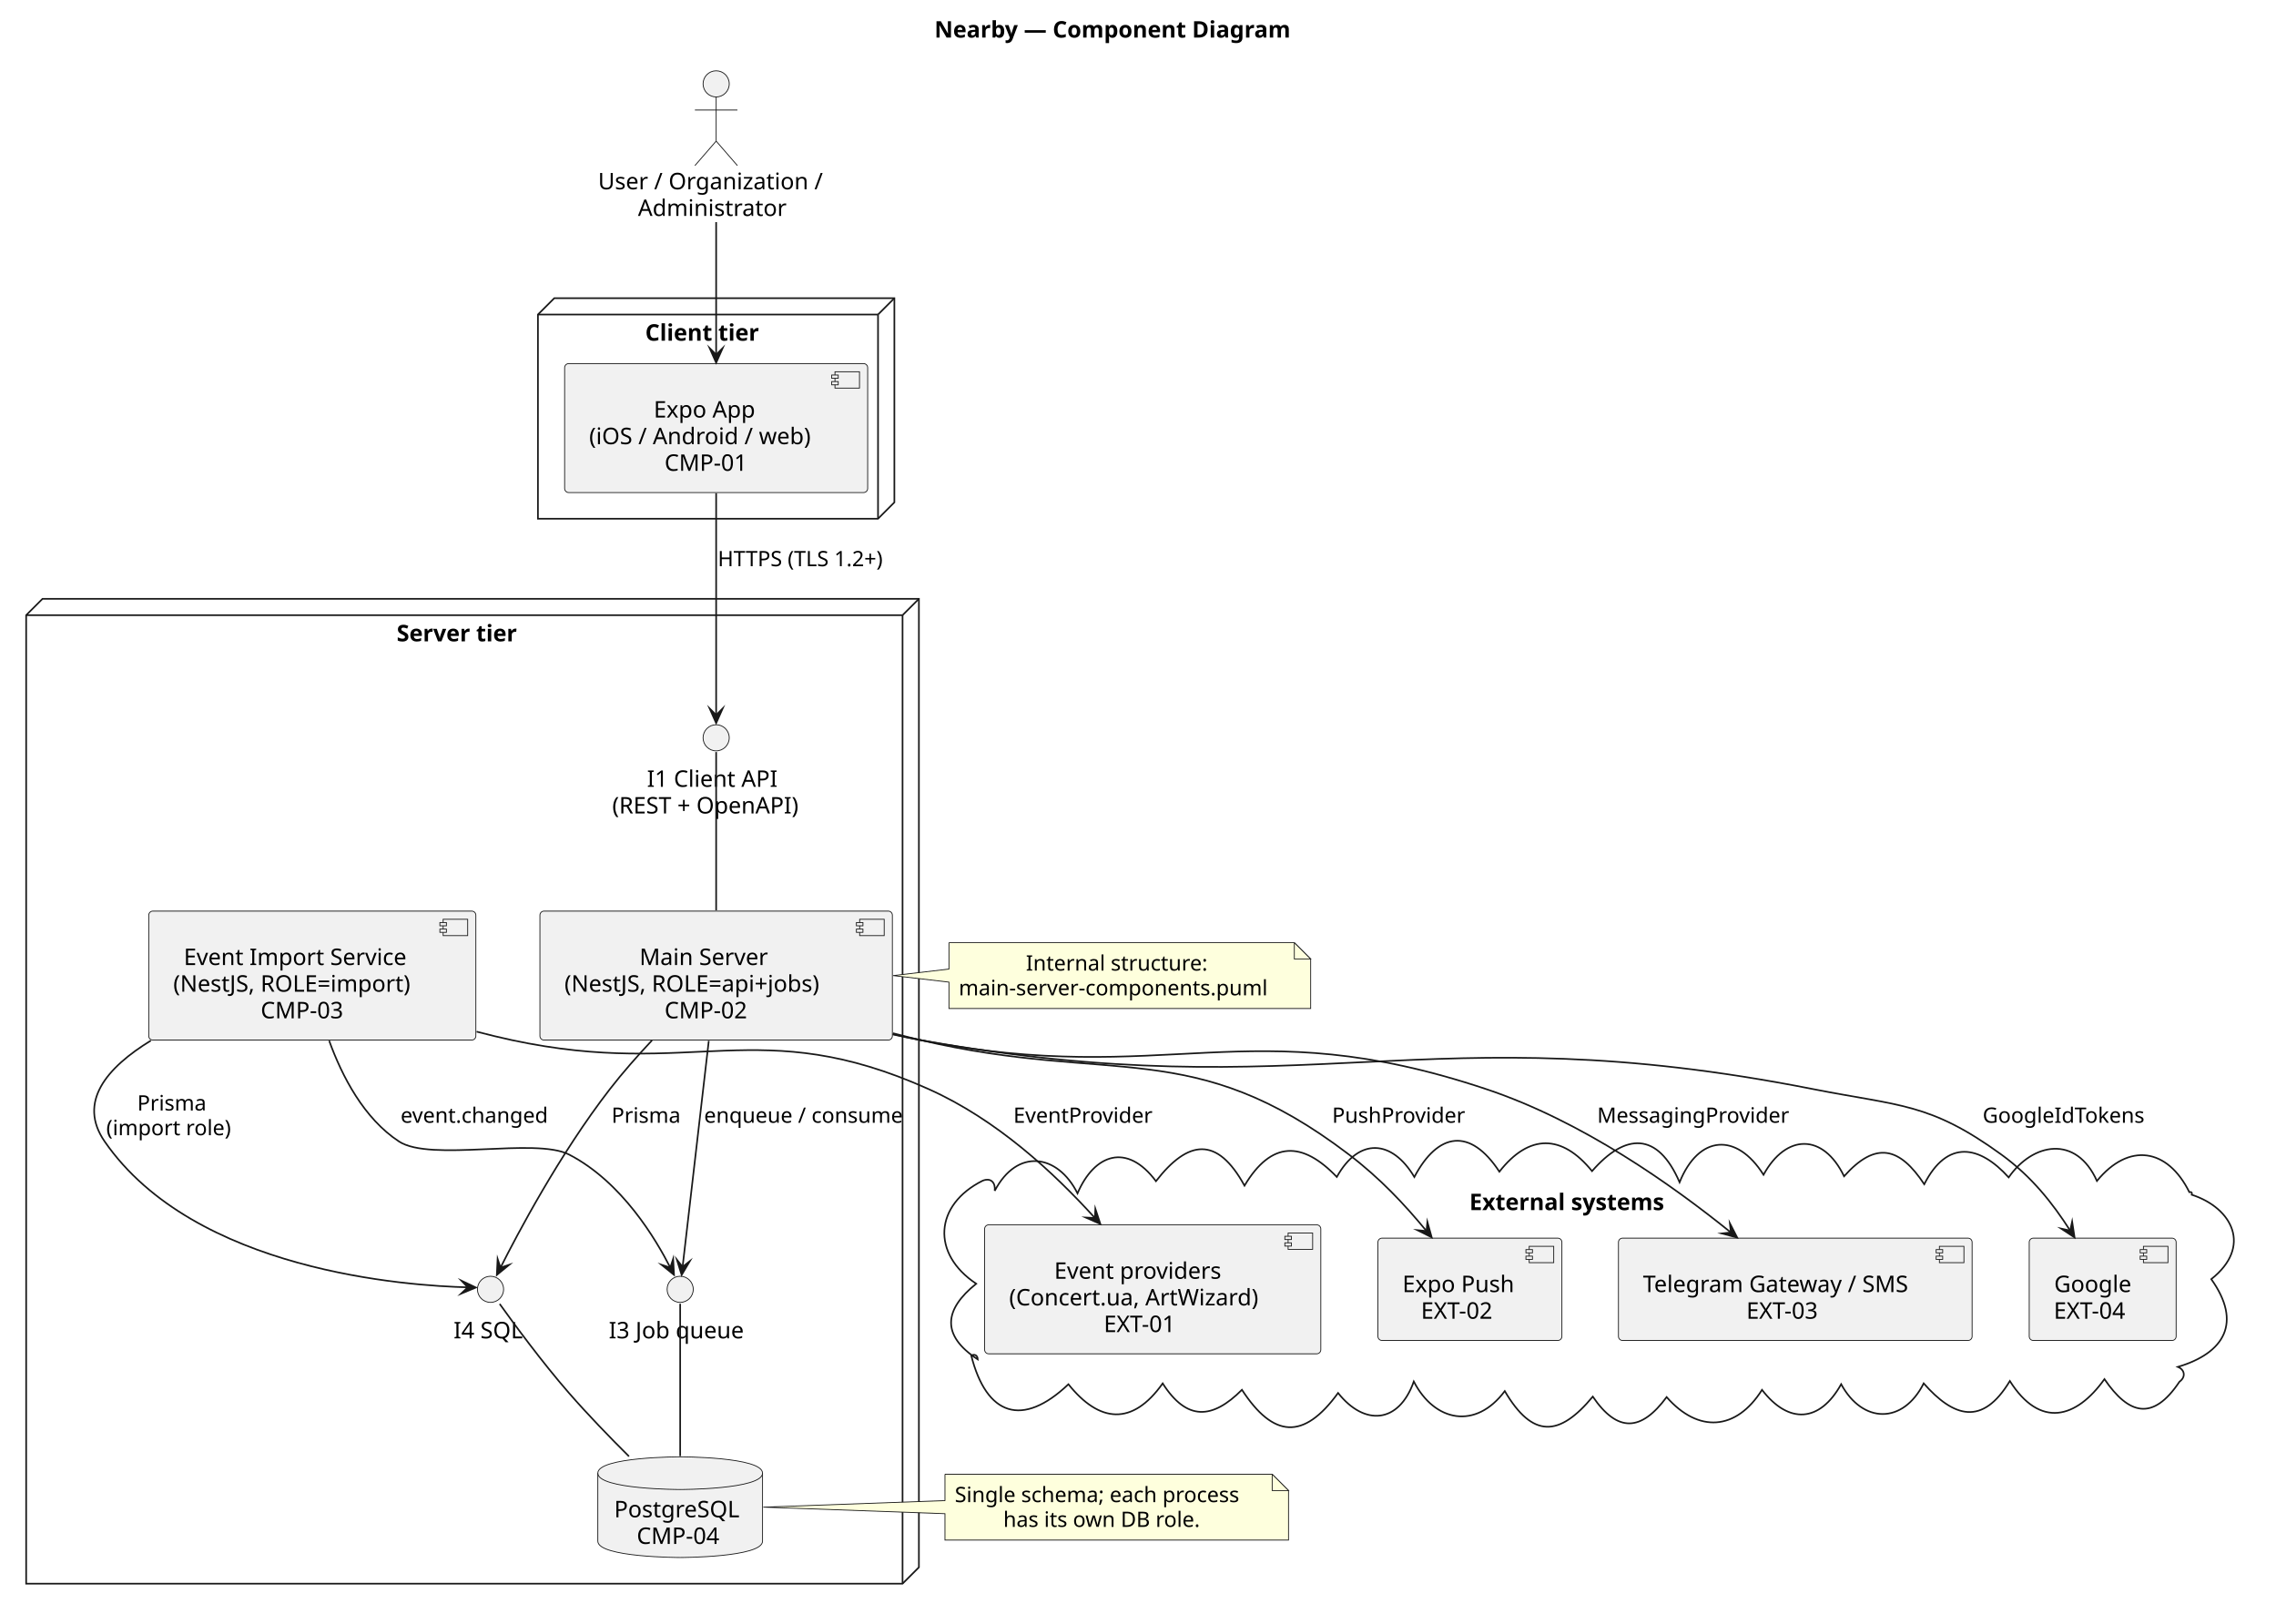
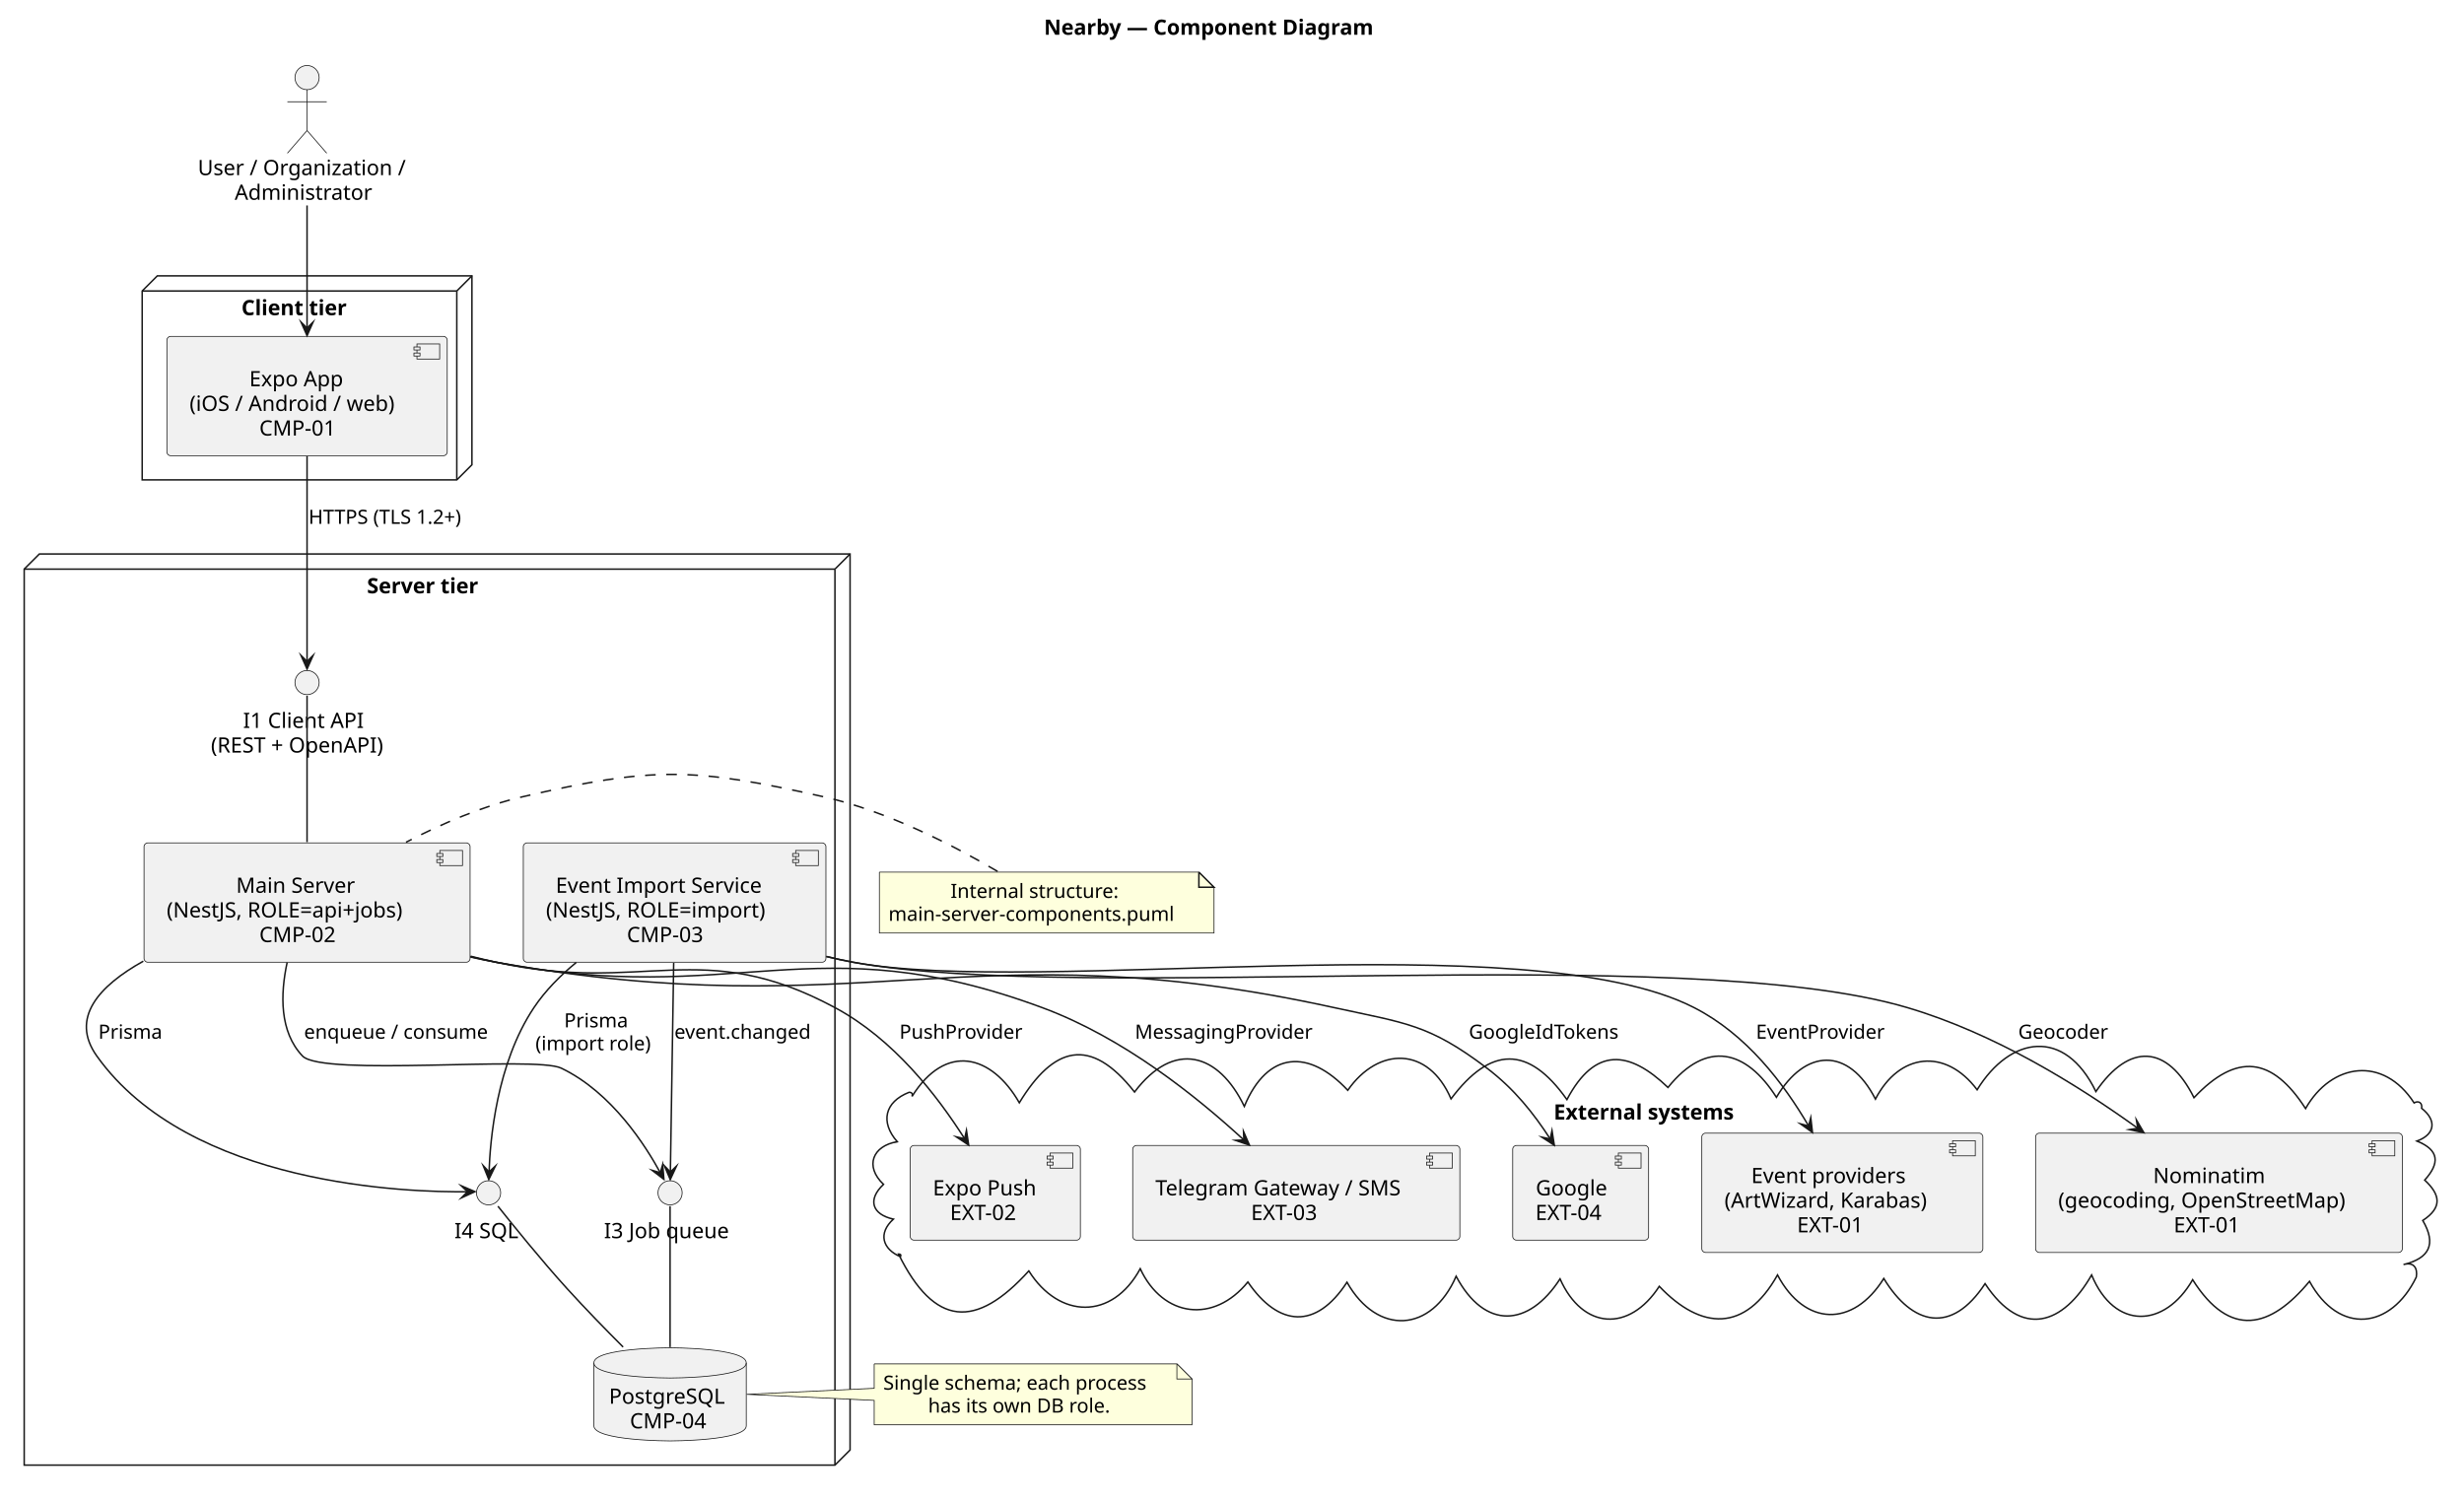
- <svg xmlns="http://www.w3.org/2000/svg" version="1.1" data-diagram-type="DESCRIPTION" style="width:1392px;height:993px;background:#FFFFFF;" width="1392px" height="993px" viewBox="0 0 1392 993" zoomAndPan="magnify" preserveAspectRatio="none" contentStyleType="text/css">
+ <svg xmlns="http://www.w3.org/2000/svg" version="1.1" data-diagram-type="DESCRIPTION" style="width:1629px;height:993px;background:#FFFFFF;" width="1629px" height="993px" viewBox="0 0 1629 993" zoomAndPan="magnify" preserveAspectRatio="none" contentStyleType="text/css">
  <defs />
  <g font-family="sans-serif" lengthAdjust="spacing">
    <g class="title" data-source-line="5">
-       <text x="571.498" y="22.995" fill="#000" font-size="14" textLength="242.402" font-weight="700">Nearby — Component Diagram</text>
+       <text x="690.213" y="22.995" fill="#000" font-size="14" textLength="242.402" font-weight="700">Nearby — Component Diagram</text>
    </g>
    <g class="cluster" data-qualified-name="Client tier" id="ent0002" data-source-line="13">
-       <polygon points="329,192.387,339,182.387,547,182.387,547,307.277,537,317.277,329,317.277,329,192.387" fill="none" style="stroke:#181818;stroke-width:1;stroke-linejoin:miter;stroke-miterlimit:10;" />
-       <line x1="537" y1="192.387" x2="547" y2="182.387" style="stroke:#181818;stroke-width:1;" />
-       <line x1="329" y1="192.387" x2="537" y2="192.387" style="stroke:#181818;stroke-width:1;" />
-       <line x1="537" y1="192.387" x2="537" y2="317.277" style="stroke:#181818;stroke-width:1;" />
-       <text x="394.604" y="208.382" fill="#000" font-size="14" textLength="78.791" font-weight="700">Client tier</text>
+       <polygon points="94,192.387,104,182.387,312,182.387,312,307.277,302,317.277,94,317.277,94,192.387" fill="none" style="stroke:#181818;stroke-width:1;stroke-linejoin:miter;stroke-miterlimit:10;" />
+       <line x1="302" y1="192.387" x2="312" y2="182.387" style="stroke:#181818;stroke-width:1;" />
+       <line x1="94" y1="192.387" x2="302" y2="192.387" style="stroke:#181818;stroke-width:1;" />
+       <line x1="302" y1="192.387" x2="302" y2="317.277" style="stroke:#181818;stroke-width:1;" />
+       <text x="159.604" y="208.382" fill="#000" font-size="14" textLength="78.791" font-weight="700">Client tier</text>
    </g>
    <g class="cluster" data-qualified-name="Server tier" id="ent0004" data-source-line="17">
      <polygon points="16,376.277,26,366.277,562,366.277,562,958.657,552,968.657,16,968.657,16,376.277" fill="none" style="stroke:#181818;stroke-width:1;stroke-linejoin:miter;stroke-miterlimit:10;" />
      <line x1="552" y1="376.277" x2="562" y2="366.277" style="stroke:#181818;stroke-width:1;" />
      <line x1="16" y1="376.277" x2="552" y2="376.277" style="stroke:#181818;stroke-width:1;" />
      <line x1="552" y1="376.277" x2="552" y2="968.657" style="stroke:#181818;stroke-width:1;" />
      <text x="242.614" y="392.272" fill="#000" font-size="14" textLength="84.772" font-weight="700">Server tier</text>
    </g>
    <g class="cluster" data-qualified-name="External systems" id="ent0011" data-source-line="27">
-       <path d="M608.361,728.427 C622.022,702.181 646.842,705.661 659.008,729.926 C669.317,705.839 689.252,698.737 706.983,722.483 C726.567,697.223 744.367,694.684 761.137,725.215 C777.547,697.727 796.511,697.891 817.589,719.891 C831.181,695.461 851.449,697.085 865.01,719.922 C879.451,692.554 899.17,689.445 917.022,716.672 C935.135,693.491 955.308,693.612 973.694,716.334 C994.005,692.967 1013.853,692.063 1027.23,723.152 C1038.844,694.34 1062.025,692.397 1078.562,718.555 C1092.31,693.455 1115.05,693.008 1127.837,719.473 C1147.259,697.718 1161.853,701.686 1176.87,724.337 C1190.907,696.786 1210.643,700.421 1228.505,720.162 C1243.184,698.964 1269.803,693.972 1282.482,722.341 C1301.925,698.565 1325.685,702.291 1339,729.177 C1340.333,728.892 1340.803,729.524 1340.473,730.773 C1365.52,738.93 1377.398,762.685 1352.406,782.407 C1371.366,808.967 1360.551,827.574 1332,836.067 C1336.419,837.915 1336.814,842.415 1332.957,845.137 C1316.615,869.629 1301.827,865.149 1287.08,843.549 C1269.794,867.821 1247.583,873.776 1229.23,844.706 C1212.362,872.657 1194.724,866.79 1176.53,846.143 C1163.902,871.281 1139.182,870.846 1126.058,846.651 C1112.989,870.153 1093.908,871.27 1077.647,850.112 C1061.88,875.126 1038.645,876.592 1019.313,854.528 C1003.804,875.5 989.382,876.556 974.146,854.244 C953.733,878.851 937.369,879.939 920.321,850.869 C902.515,874.689 877.38,869.665 864.676,845.013 C855.546,870.845 834.486,872.379 818.368,852.018 C797.271,881.043 778.744,879.513 759.574,850.08 C741.496,868.187 725.851,869.268 711.1,846.166 C692.617,872.248 672.383,870.369 653.446,846.692 C625.269,873.42 603.318,865.946 594,829.067 C596.191,828.021 597.909,829.073 598,831.492 C575.323,816.678 577.497,800.881 597.049,785.2 C569.468,766.85 571.455,736.946 601,722.177 C606.254,720.109 608.954,723.609 608.361,728.427" style="stroke:#181818;stroke-width:1;" fill="none" />
-       <text x="898.664" y="740.172" fill="#000" font-size="14" textLength="135.673" font-weight="700">External systems</text>
+       <path d="M602.952,724.923 C625.196,689.217 655.623,697.176 673.893,729.093 C696.395,692.141 720.608,684.47 750.065,721.978 C776.184,687.418 805.674,696.225 822.648,731.484 C838.055,694.442 865.612,693.61 891.027,720.835 C911.284,691.804 944.354,691.711 959.309,726.508 C985.294,691.758 1010.385,690.84 1035.925,726.989 C1054.476,691.897 1077.019,694.369 1102.736,718.968 C1128.433,687.073 1154.462,694.15 1174.428,725.468 C1193.497,693.249 1222.061,691.957 1239.907,726.664 C1255.524,696.246 1286.144,692.569 1307.116,720.495 C1328.943,685.063 1364.974,679.098 1385.634,721.671 C1407.596,689.446 1432.753,690.409 1450.49,725.728 C1478.758,695.734 1502.244,698.719 1524.25,732.922 C1541.357,702.746 1575.679,697.79 1596,729.177 C1599.165,727.397 1601.563,729.32 1600.993,732.754 C1610.9,740.444 1610.233,749.907 1597.887,754.405 C1612.892,760.466 1612.969,769.185 1603.014,780.205 C1613.436,789.943 1614.829,798.299 1601.743,806.92 C1610.871,822.572 1606.162,831.909 1589,836.067 C1595.771,834.114 1598.446,838.332 1597.465,844.325 C1580.727,878.922 1546.401,882.89 1526.846,847.153 C1501.213,878.225 1474.279,885.211 1449.614,846.089 C1431.172,878.063 1398.019,879.667 1382.81,842.945 C1364.146,875.61 1336.696,885.498 1312.367,848.69 C1290.182,882.602 1264.276,876.236 1245.41,845.265 C1225.152,877.77 1193.203,876.999 1175.145,842.942 C1153.829,880.931 1124.758,879.656 1096.99,850.447 C1077.225,880.932 1046.328,879.241 1031.375,845.529 C1010.681,877.569 981.677,879.486 962.678,843.81 C946.477,881.131 910.691,883.306 890.513,847.748 C870.08,879.188 845.272,877.3 824.993,847.583 C802.563,875.169 768.884,871.143 753.837,838.813 C735.238,873.078 700.072,871.924 680.176,840.261 C645.108,878.976 617.787,877.199 594,829.067 C595.28,829.04 595.882,829.585 595.374,830.899 C583.337,825.798 580.355,815.376 590.635,806.024 C576.545,802.943 573.326,793.18 584.103,783.033 C571.414,771.022 576.963,757.53 593.187,754.832 C581.84,741.861 584.81,728.559 601,722.177 C602.967,722.211 603.513,723.092 602.952,724.923" style="stroke:#181818;stroke-width:1;" fill="none" />
+       <text x="1027.164" y="740.172" fill="#000" font-size="14" textLength="135.673" font-weight="700">External systems</text>
    </g>
    <g class="entity" data-qualified-name="Client tier.CMP01" id="ent0003" data-source-line="14">
-       <rect x="345.33" y="222.387" width="185.339" height="78.891" fill="#F1F1F1" style="stroke:#181818;stroke-width:0.5;" rx="2.5" ry="2.5" />
-       <rect x="510.669" y="227.387" width="15" height="10" fill="#F1F1F1" style="stroke:#181818;stroke-width:0.5;" />
-       <rect x="508.669" y="229.387" width="4" height="2" fill="#F1F1F1" style="stroke:#181818;stroke-width:0.5;" />
-       <rect x="508.669" y="233.387" width="4" height="2" fill="#F1F1F1" style="stroke:#181818;stroke-width:0.5;" />
-       <text x="399.808" y="255.382" fill="#000" font-size="14" textLength="66.384">Expo App</text>
-       <text x="360.33" y="271.679" fill="#000" font-size="14" textLength="145.339">(iOS / Android / web)</text>
-       <text x="406.418" y="287.976" fill="#000" font-size="14" textLength="53.163">CMP-01</text>
+       <rect x="110.33" y="222.387" width="185.339" height="78.891" fill="#F1F1F1" style="stroke:#181818;stroke-width:0.5;" rx="2.5" ry="2.5" />
+       <rect x="275.669" y="227.387" width="15" height="10" fill="#F1F1F1" style="stroke:#181818;stroke-width:0.5;" />
+       <rect x="273.669" y="229.387" width="4" height="2" fill="#F1F1F1" style="stroke:#181818;stroke-width:0.5;" />
+       <rect x="273.669" y="233.387" width="4" height="2" fill="#F1F1F1" style="stroke:#181818;stroke-width:0.5;" />
+       <text x="164.808" y="255.382" fill="#000" font-size="14" textLength="66.384">Expo App</text>
+       <text x="125.33" y="271.679" fill="#000" font-size="14" textLength="145.339">(iOS / Android / web)</text>
+       <text x="171.418" y="287.976" fill="#000" font-size="14" textLength="53.163">CMP-01</text>
    </g>
    <g class="entity" data-qualified-name="Server tier.I1" id="ent0005" data-source-line="18">
-       <ellipse cx="438" cy="451.277" rx="8" ry="8" fill="#F1F1F1" style="stroke:#181818;stroke-width:0.5;" />
-       <text x="395.692" y="481.272" fill="#000" font-size="14" textLength="84.615">I1 Client API</text>
-       <text x="374.446" y="497.569" fill="#000" font-size="14" textLength="127.107">(REST + OpenAPI)</text>
+       <ellipse cx="203" cy="451.277" rx="8" ry="8" fill="#F1F1F1" style="stroke:#181818;stroke-width:0.5;" />
+       <text x="160.692" y="481.272" fill="#000" font-size="14" textLength="84.615">I1 Client API</text>
+       <text x="139.446" y="497.569" fill="#000" font-size="14" textLength="127.107">(REST + OpenAPI)</text>
    </g>
    <g class="entity" data-qualified-name="Server tier.CMP02" id="ent0006" data-source-line="19">
-       <rect x="330.22" y="557.277" width="215.554" height="78.891" fill="#F1F1F1" style="stroke:#181818;stroke-width:0.5;" rx="2.5" ry="2.5" />
-       <rect x="525.774" y="562.277" width="15" height="10" fill="#F1F1F1" style="stroke:#181818;stroke-width:0.5;" />
-       <rect x="523.774" y="564.277" width="4" height="2" fill="#F1F1F1" style="stroke:#181818;stroke-width:0.5;" />
-       <rect x="523.774" y="568.277" width="4" height="2" fill="#F1F1F1" style="stroke:#181818;stroke-width:0.5;" />
-       <text x="391.106" y="590.272" fill="#000" font-size="14" textLength="83.781">Main Server</text>
-       <text x="345.22" y="606.569" fill="#000" font-size="14" textLength="175.554">(NestJS, ROLE=api+jobs)</text>
-       <text x="406.415" y="622.866" fill="#000" font-size="14" textLength="53.163">CMP-02</text>
+       <rect x="95.22" y="557.277" width="215.554" height="78.891" fill="#F1F1F1" style="stroke:#181818;stroke-width:0.5;" rx="2.5" ry="2.5" />
+       <rect x="290.774" y="562.277" width="15" height="10" fill="#F1F1F1" style="stroke:#181818;stroke-width:0.5;" />
+       <rect x="288.774" y="564.277" width="4" height="2" fill="#F1F1F1" style="stroke:#181818;stroke-width:0.5;" />
+       <rect x="288.774" y="568.277" width="4" height="2" fill="#F1F1F1" style="stroke:#181818;stroke-width:0.5;" />
+       <text x="156.106" y="590.272" fill="#000" font-size="14" textLength="83.781">Main Server</text>
+       <text x="110.22" y="606.569" fill="#000" font-size="14" textLength="175.554">(NestJS, ROLE=api+jobs)</text>
+       <text x="171.415" y="622.866" fill="#000" font-size="14" textLength="53.163">CMP-02</text>
    </g>
    <g class="entity" data-qualified-name="Server tier.CMP03" id="ent0007" data-source-line="20">
-       <rect x="90.97" y="557.277" width="200.057" height="78.891" fill="#F1F1F1" style="stroke:#181818;stroke-width:0.5;" rx="2.5" ry="2.5" />
-       <rect x="271.027" y="562.277" width="15" height="10" fill="#F1F1F1" style="stroke:#181818;stroke-width:0.5;" />
-       <rect x="269.027" y="564.277" width="4" height="2" fill="#F1F1F1" style="stroke:#181818;stroke-width:0.5;" />
-       <rect x="269.027" y="568.277" width="4" height="2" fill="#F1F1F1" style="stroke:#181818;stroke-width:0.5;" />
-       <text x="112.392" y="590.272" fill="#000" font-size="14" textLength="147.212">Event Import Service</text>
-       <text x="105.97" y="606.569" fill="#000" font-size="14" textLength="160.057">(NestJS, ROLE=import)</text>
-       <text x="159.417" y="622.866" fill="#000" font-size="14" textLength="53.163">CMP-03</text>
+       <rect x="345.97" y="557.277" width="200.057" height="78.891" fill="#F1F1F1" style="stroke:#181818;stroke-width:0.5;" rx="2.5" ry="2.5" />
+       <rect x="526.027" y="562.277" width="15" height="10" fill="#F1F1F1" style="stroke:#181818;stroke-width:0.5;" />
+       <rect x="524.027" y="564.277" width="4" height="2" fill="#F1F1F1" style="stroke:#181818;stroke-width:0.5;" />
+       <rect x="524.027" y="568.277" width="4" height="2" fill="#F1F1F1" style="stroke:#181818;stroke-width:0.5;" />
+       <text x="367.392" y="590.272" fill="#000" font-size="14" textLength="147.212">Event Import Service</text>
+       <text x="360.97" y="606.569" fill="#000" font-size="14" textLength="160.057">(NestJS, ROLE=import)</text>
+       <text x="414.417" y="622.866" fill="#000" font-size="14" textLength="53.163">CMP-03</text>
    </g>
    <g class="entity" data-qualified-name="Server tier.I4" id="ent0008" data-source-line="22">
-       <ellipse cx="300" cy="788.617" rx="8" ry="8" fill="#F1F1F1" style="stroke:#181818;stroke-width:0.5;" />
-       <text x="277.404" y="818.612" fill="#000" font-size="14" textLength="45.192">I4 SQL</text>
+       <ellipse cx="323" cy="788.617" rx="8" ry="8" fill="#F1F1F1" style="stroke:#181818;stroke-width:0.5;" />
+       <text x="300.404" y="818.612" fill="#000" font-size="14" textLength="45.192">I4 SQL</text>
    </g>
    <g class="entity" data-qualified-name="Server tier.I3" id="ent0009" data-source-line="23">
-       <ellipse cx="416" cy="788.617" rx="8" ry="8" fill="#F1F1F1" style="stroke:#181818;stroke-width:0.5;" />
-       <text x="372.312" y="818.612" fill="#000" font-size="14" textLength="87.377">I3 Job queue</text>
+       <ellipse cx="443" cy="788.617" rx="8" ry="8" fill="#F1F1F1" style="stroke:#181818;stroke-width:0.5;" />
+       <text x="399.312" y="818.612" fill="#000" font-size="14" textLength="87.377">I3 Job queue</text>
    </g>
    <g class="entity" data-qualified-name="Server tier.CMP04" id="ent0010" data-source-line="24">
-       <path d="M365.62,901.067 C365.62,891.067 415.996,891.067 415.996,891.067 C415.996,891.067 466.373,891.067 466.373,901.067 L466.373,942.661 C466.373,952.661 415.996,952.661 415.996,952.661 C415.996,952.661 365.62,952.661 365.62,942.661 L365.62,901.067" style="stroke:#181818;stroke-width:0.5;" fill="#F1F1F1" />
-       <path d="M365.62,901.067 C365.62,911.067 415.996,911.067 415.996,911.067 C415.996,911.067 466.373,911.067 466.373,901.067" style="stroke:#181818;stroke-width:0.5;" fill="none" />
-       <text x="375.62" y="928.062" fill="#000" font-size="14" textLength="80.753">PostgreSQL</text>
-       <text x="389.415" y="944.359" fill="#000" font-size="14" textLength="53.163">CMP-04</text>
+       <path d="M392.62,901.067 C392.62,891.067 442.996,891.067 442.996,891.067 C442.996,891.067 493.373,891.067 493.373,901.067 L493.373,942.661 C493.373,952.661 442.996,952.661 442.996,952.661 C442.996,952.661 392.62,952.661 392.62,942.661 L392.62,901.067" style="stroke:#181818;stroke-width:0.5;" fill="#F1F1F1" />
+       <path d="M392.62,901.067 C392.62,911.067 442.996,911.067 442.996,911.067 C442.996,911.067 493.373,911.067 493.373,901.067" style="stroke:#181818;stroke-width:0.5;" fill="none" />
+       <text x="402.62" y="928.062" fill="#000" font-size="14" textLength="80.753">PostgreSQL</text>
+       <text x="416.415" y="944.359" fill="#000" font-size="14" textLength="53.163">CMP-04</text>
    </g>
    <g class="entity" data-qualified-name="External systems.EXT02" id="ent0012" data-source-line="28">
-       <rect x="842.74" y="757.317" width="112.516" height="62.594" fill="#F1F1F1" style="stroke:#181818;stroke-width:0.5;" rx="2.5" ry="2.5" />
-       <rect x="935.256" y="762.317" width="15" height="10" fill="#F1F1F1" style="stroke:#181818;stroke-width:0.5;" />
-       <rect x="933.256" y="764.317" width="4" height="2" fill="#F1F1F1" style="stroke:#181818;stroke-width:0.5;" />
-       <rect x="933.256" y="768.317" width="4" height="2" fill="#F1F1F1" style="stroke:#181818;stroke-width:0.5;" />
-       <text x="857.74" y="790.312" fill="#000" font-size="14" textLength="72.516">Expo Push</text>
-       <text x="869.071" y="806.609" fill="#000" font-size="14" textLength="49.854">EXT-02</text>
+       <rect x="601.74" y="757.317" width="112.516" height="62.594" fill="#F1F1F1" style="stroke:#181818;stroke-width:0.5;" rx="2.5" ry="2.5" />
+       <rect x="694.256" y="762.317" width="15" height="10" fill="#F1F1F1" style="stroke:#181818;stroke-width:0.5;" />
+       <rect x="692.256" y="764.317" width="4" height="2" fill="#F1F1F1" style="stroke:#181818;stroke-width:0.5;" />
+       <rect x="692.256" y="768.317" width="4" height="2" fill="#F1F1F1" style="stroke:#181818;stroke-width:0.5;" />
+       <text x="616.74" y="790.312" fill="#000" font-size="14" textLength="72.516">Expo Push</text>
+       <text x="628.071" y="806.609" fill="#000" font-size="14" textLength="49.854">EXT-02</text>
    </g>
    <g class="entity" data-qualified-name="External systems.EXT03" id="ent0013" data-source-line="29">
-       <rect x="989.85" y="757.317" width="216.292" height="62.594" fill="#F1F1F1" style="stroke:#181818;stroke-width:0.5;" rx="2.5" ry="2.5" />
-       <rect x="1186.142" y="762.317" width="15" height="10" fill="#F1F1F1" style="stroke:#181818;stroke-width:0.5;" />
-       <rect x="1184.142" y="764.317" width="4" height="2" fill="#F1F1F1" style="stroke:#181818;stroke-width:0.5;" />
-       <rect x="1184.142" y="768.317" width="4" height="2" fill="#F1F1F1" style="stroke:#181818;stroke-width:0.5;" />
-       <text x="1004.85" y="790.312" fill="#000" font-size="14" textLength="176.292">Telegram Gateway / SMS</text>
-       <text x="1068.069" y="806.609" fill="#000" font-size="14" textLength="49.854">EXT-03</text>
+       <rect x="748.85" y="757.317" width="216.292" height="62.594" fill="#F1F1F1" style="stroke:#181818;stroke-width:0.5;" rx="2.5" ry="2.5" />
+       <rect x="945.142" y="762.317" width="15" height="10" fill="#F1F1F1" style="stroke:#181818;stroke-width:0.5;" />
+       <rect x="943.142" y="764.317" width="4" height="2" fill="#F1F1F1" style="stroke:#181818;stroke-width:0.5;" />
+       <rect x="943.142" y="768.317" width="4" height="2" fill="#F1F1F1" style="stroke:#181818;stroke-width:0.5;" />
+       <text x="763.85" y="790.312" fill="#000" font-size="14" textLength="176.292">Telegram Gateway / SMS</text>
+       <text x="827.069" y="806.609" fill="#000" font-size="14" textLength="49.854">EXT-03</text>
    </g>
    <g class="entity" data-qualified-name="External systems.EXT04" id="ent0014" data-source-line="30">
-       <rect x="1241.07" y="757.317" width="89.854" height="62.594" fill="#F1F1F1" style="stroke:#181818;stroke-width:0.5;" rx="2.5" ry="2.5" />
-       <rect x="1310.924" y="762.317" width="15" height="10" fill="#F1F1F1" style="stroke:#181818;stroke-width:0.5;" />
-       <rect x="1308.924" y="764.317" width="4" height="2" fill="#F1F1F1" style="stroke:#181818;stroke-width:0.5;" />
-       <rect x="1308.924" y="768.317" width="4" height="2" fill="#F1F1F1" style="stroke:#181818;stroke-width:0.5;" />
-       <text x="1256.313" y="790.312" fill="#000" font-size="14" textLength="49.369">Google</text>
-       <text x="1256.07" y="806.609" fill="#000" font-size="14" textLength="49.854">EXT-04</text>
+       <rect x="1000.07" y="757.317" width="89.854" height="62.594" fill="#F1F1F1" style="stroke:#181818;stroke-width:0.5;" rx="2.5" ry="2.5" />
+       <rect x="1069.924" y="762.317" width="15" height="10" fill="#F1F1F1" style="stroke:#181818;stroke-width:0.5;" />
+       <rect x="1067.924" y="764.317" width="4" height="2" fill="#F1F1F1" style="stroke:#181818;stroke-width:0.5;" />
+       <rect x="1067.924" y="768.317" width="4" height="2" fill="#F1F1F1" style="stroke:#181818;stroke-width:0.5;" />
+       <text x="1015.313" y="790.312" fill="#000" font-size="14" textLength="49.369">Google</text>
+       <text x="1015.07" y="806.609" fill="#000" font-size="14" textLength="49.854">EXT-04</text>
    </g>
    <g class="entity" data-qualified-name="External systems.EXT01" id="ent0015" data-source-line="31">
-       <rect x="602.19" y="749.177" width="205.621" height="78.891" fill="#F1F1F1" style="stroke:#181818;stroke-width:0.5;" rx="2.5" ry="2.5" />
-       <rect x="787.811" y="754.177" width="15" height="10" fill="#F1F1F1" style="stroke:#181818;stroke-width:0.5;" />
-       <rect x="785.811" y="756.177" width="4" height="2" fill="#F1F1F1" style="stroke:#181818;stroke-width:0.5;" />
-       <rect x="785.811" y="760.177" width="4" height="2" fill="#F1F1F1" style="stroke:#181818;stroke-width:0.5;" />
-       <text x="644.756" y="782.172" fill="#000" font-size="14" textLength="110.489">Event providers</text>
-       <text x="617.19" y="798.469" fill="#000" font-size="14" textLength="165.621">(Concert.ua, ArtWizard)</text>
-       <text x="675.073" y="814.766" fill="#000" font-size="14" textLength="49.854">EXT-01</text>
+       <rect x="1125.1" y="749.177" width="185.804" height="78.891" fill="#F1F1F1" style="stroke:#181818;stroke-width:0.5;" rx="2.5" ry="2.5" />
+       <rect x="1290.904" y="754.177" width="15" height="10" fill="#F1F1F1" style="stroke:#181818;stroke-width:0.5;" />
+       <rect x="1288.904" y="756.177" width="4" height="2" fill="#F1F1F1" style="stroke:#181818;stroke-width:0.5;" />
+       <rect x="1288.904" y="760.177" width="4" height="2" fill="#F1F1F1" style="stroke:#181818;stroke-width:0.5;" />
+       <text x="1157.757" y="782.172" fill="#000" font-size="14" textLength="110.489">Event providers</text>
+       <text x="1140.1" y="798.469" fill="#000" font-size="14" textLength="145.804">(ArtWizard, Karabas)</text>
+       <text x="1188.075" y="814.766" fill="#000" font-size="14" textLength="49.854">EXT-01</text>
+     </g>
+     <g class="entity" data-qualified-name="External systems.NOMINATIM" id="ent0016" data-source-line="32">
+       <rect x="1345.76" y="749.177" width="242.474" height="78.891" fill="#F1F1F1" style="stroke:#181818;stroke-width:0.5;" rx="2.5" ry="2.5" />
+       <rect x="1568.234" y="754.177" width="15" height="10" fill="#F1F1F1" style="stroke:#181818;stroke-width:0.5;" />
+       <rect x="1566.234" y="756.177" width="4" height="2" fill="#F1F1F1" style="stroke:#181818;stroke-width:0.5;" />
+       <rect x="1566.234" y="760.177" width="4" height="2" fill="#F1F1F1" style="stroke:#181818;stroke-width:0.5;" />
+       <text x="1423.48" y="782.172" fill="#000" font-size="14" textLength="77.034">Nominatim</text>
+       <text x="1360.76" y="798.469" fill="#000" font-size="14" textLength="202.474">(geocoding, OpenStreetMap)</text>
+       <text x="1437.07" y="814.766" fill="#000" font-size="14" textLength="49.854">EXT-01</text>
    </g>
    <g class="entity" data-qualified-name="Actor" id="ent0001" data-source-line="11">
-       <ellipse cx="438.002" cy="51.297" rx="8" ry="8" fill="#F1F1F1" style="stroke:#181818;stroke-width:0.5;" />
-       <path d="M438.002,59.297 L438.002,86.297 M425.002,67.297 L451.002,67.297 M438.002,86.297 L425.002,101.297 M438.002,86.297 L451.002,101.297" style="stroke:#181818;stroke-width:0.5;" fill="none" />
-       <text x="365.78" y="115.792" fill="#000" font-size="14" textLength="144.443">User / Organization /</text>
-       <text x="390.16" y="132.089" fill="#000" font-size="14" textLength="95.683">Administrator</text>
+       <ellipse cx="203.002" cy="51.297" rx="8" ry="8" fill="#F1F1F1" style="stroke:#181818;stroke-width:0.5;" />
+       <path d="M203.002,59.297 L203.002,86.297 M190.002,67.297 L216.002,67.297 M203.002,86.297 L190.002,101.297 M203.002,86.297 L216.002,101.297" style="stroke:#181818;stroke-width:0.5;" fill="none" />
+       <text x="130.78" y="115.792" fill="#000" font-size="14" textLength="144.443">User / Organization /</text>
+       <text x="155.16" y="132.089" fill="#000" font-size="14" textLength="95.683">Administrator</text>
    </g>
-     <g class="entity" data-qualified-name="GMN29" id="ent0030" data-source-line="51">
-       <path d="M577.94,901.727 L577.94,917.857 L466.84,921.857 L577.94,925.857 L577.94,941.993 A0,0 0 0 0 577.94,941.993 L788.062,941.993 A0,0 0 0 0 788.062,941.993 L788.062,911.727 L778.062,901.727 L577.94,901.727 A0,0 0 0 0 577.94,901.727" style="stroke:#181818;stroke-width:0.5;" fill="#FEFFDD" />
+     <g class="entity" data-qualified-name="GMN31" id="ent0032" data-source-line="53">
+       <path d="M577.94,901.727 L577.94,917.857 L493.62,921.857 L577.94,925.857 L577.94,941.993 A0,0 0 0 0 577.94,941.993 L788.062,941.993 A0,0 0 0 0 788.062,941.993 L788.062,911.727 L778.062,901.727 L577.94,901.727 A0,0 0 0 0 577.94,901.727" style="stroke:#181818;stroke-width:0.5;" fill="#FEFFDD" />
      <path d="M778.062,901.727 L778.062,911.727 L788.062,911.727 L778.062,901.727" style="stroke:#181818;stroke-width:0.5;" fill="#FEFFDD" />
      <text x="583.94" y="918.794" fill="#000" font-size="13" textLength="189.122">Single schema; each process</text>
      <text x="613.609" y="933.927" fill="#000" font-size="13" textLength="129.784">has its own DB role.</text>
    </g>
-     <g class="entity" data-qualified-name="GMN32" id="ent0033" data-source-line="56">
-       <path d="M580.38,576.597 L580.38,592.727 L546.22,596.727 L580.38,600.727 L580.38,616.863 A0,0 0 0 0 580.38,616.863 L801.61,616.863 A0,0 0 0 0 801.61,616.863 L801.61,586.597 L791.61,576.597 L580.38,576.597 A0,0 0 0 0 580.38,576.597" style="stroke:#181818;stroke-width:0.5;" fill="#FEFFDD" />
-       <path d="M791.61,576.597 L791.61,586.597 L801.61,586.597 L791.61,576.597" style="stroke:#181818;stroke-width:0.5;" fill="#FEFFDD" />
-       <text x="627.433" y="593.664" fill="#000" font-size="13" textLength="118.124">Internal structure:</text>
-       <text x="586.38" y="608.797" fill="#000" font-size="13" textLength="200.23">main-server-components.puml</text>
+     <g class="entity" data-qualified-name="GMN34" id="ent0035" data-source-line="58">
+       <path d="M581.38,576.597 L581.38,616.863 L802.61,616.863 L802.61,586.597 L792.61,576.597 L581.38,576.597" style="stroke:#181818;stroke-width:0.5;" fill="#FEFFDD" />
+       <path d="M792.61,576.597 L792.61,586.597 L802.61,586.597 L792.61,576.597" style="stroke:#181818;stroke-width:1;" fill="#FEFFDD" />
+       <text x="628.433" y="593.664" fill="#000" font-size="13" textLength="118.124">Internal structure:</text>
+       <text x="587.38" y="608.797" fill="#000" font-size="13" textLength="200.23">main-server-components.puml</text>
    </g>
-     <g class="link" data-entity-1="ent0001" data-entity-2="ent0003" id="lnk16" data-source-line="34" data-link-type="dependency">
-       <path d="M438,135.847 C438,162.717 438,191.317 438,216.907" style="stroke:#181818;stroke-width:1;" fill="none" id="Actor-to-CMP01" />
-       <polygon points="438,221.907,442,212.907,438,216.907,434,212.907,438,221.907" fill="#181818" style="stroke:#181818;stroke-width:1;stroke-linejoin:miter;stroke-miterlimit:10;" />
+     <g class="link" data-entity-1="ent0001" data-entity-2="ent0003" id="lnk17" data-source-line="35" data-link-type="dependency">
+       <path d="M203,135.847 C203,162.717 203,191.317 203,216.907" style="stroke:#181818;stroke-width:1;" fill="none" id="Actor-to-CMP01" />
+       <polygon points="203,221.907,207,212.907,203,216.907,199,212.907,203,221.907" fill="#181818" style="stroke:#181818;stroke-width:1;stroke-linejoin:miter;stroke-miterlimit:10;" />
    </g>
-     <g class="link" data-entity-1="ent0003" data-entity-2="ent0005" id="lnk17" data-source-line="35" data-link-type="dependency">
-       <path d="M438,301.677 C438,346.927 438,413.537 438,437.317" style="stroke:#181818;stroke-width:1;" fill="none" id="CMP01-to-I1" />
-       <polygon points="438,442.317,442,433.317,438,437.317,434,433.317,438,442.317" fill="#181818" style="stroke:#181818;stroke-width:1;stroke-linejoin:miter;stroke-miterlimit:10;" />
-       <text x="439" y="346.344" fill="#000" font-size="13" textLength="115.159">HTTPS (TLS 1.2+)</text>
+     <g class="link" data-entity-1="ent0003" data-entity-2="ent0005" id="lnk18" data-source-line="36" data-link-type="dependency">
+       <path d="M203,301.677 C203,346.927 203,413.537 203,437.317" style="stroke:#181818;stroke-width:1;" fill="none" id="CMP01-to-I1" />
+       <polygon points="203,442.317,207,433.317,203,437.317,199,433.317,203,442.317" fill="#181818" style="stroke:#181818;stroke-width:1;stroke-linejoin:miter;stroke-miterlimit:10;" />
+       <text x="204" y="346.344" fill="#000" font-size="13" textLength="115.159">HTTPS (TLS 1.2+)</text>
    </g>
-     <g class="link" data-entity-1="ent0005" data-entity-2="ent0006" id="lnk18" data-source-line="36" data-link-type="association">
-       <path d="M438,459.997 C438,477.917 438,523.397 438,556.787" style="stroke:#181818;stroke-width:1;" fill="none" id="I1-CMP02" />
+     <g class="link" data-entity-1="ent0005" data-entity-2="ent0006" id="lnk19" data-source-line="37" data-link-type="association">
+       <path d="M203,459.997 C203,477.917 203,523.397 203,556.787" style="stroke:#181818;stroke-width:1;" fill="none" id="I1-CMP02" />
    </g>
-     <g class="link" data-entity-1="ent0006" data-entity-2="ent0008" id="lnk19" data-source-line="38" data-link-type="dependency">
-       <path d="M398.78,636.327 C389.92,645.767 380.83,656.067 373,666.177 C342.12,706.037 316.13,755.471 306.11,775.361" style="stroke:#181818;stroke-width:1;" fill="none" id="CMP02-to-I4" />
-       <polygon points="303.86,779.827,311.481,773.589,306.11,775.361,304.337,769.99,303.86,779.827" fill="#181818" style="stroke:#181818;stroke-width:1;stroke-linejoin:miter;stroke-miterlimit:10;" />
-       <text x="374" y="686.744" fill="#000" font-size="13" textLength="44.199">Prisma</text>
+     <g class="link" data-entity-1="ent0006" data-entity-2="ent0008" id="lnk20" data-source-line="39" data-link-type="dependency">
+       <path d="M94.75,635.477 C65.41,651.857 46.12,673.077 64,698.177 C125.43,784.367 270.73,788.354 309.01,787.914" style="stroke:#181818;stroke-width:1;" fill="none" id="CMP02-to-I4" />
+       <polygon points="314.01,787.857,304.965,783.961,309.01,787.914,305.057,791.96,314.01,787.857" fill="#181818" style="stroke:#181818;stroke-width:1;stroke-linejoin:miter;stroke-miterlimit:10;" />
+       <text x="65" y="686.744" fill="#000" font-size="13" textLength="44.199">Prisma</text>
    </g>
-     <g class="link" data-entity-1="ent0007" data-entity-2="ent0008" id="lnk20" data-source-line="39" data-link-type="dependency">
-       <path d="M92.28,636.467 C65.24,653.027 47.39,674.117 64,698.177 C119.02,777.857 249.922,786.491 286.062,787.401" style="stroke:#181818;stroke-width:1;" fill="none" id="CMP03-to-I4" />
-       <polygon points="291.06,787.527,282.164,783.302,286.062,787.401,281.962,791.299,291.06,787.527" fill="#181818" style="stroke:#181818;stroke-width:1;stroke-linejoin:miter;stroke-miterlimit:10;" />
-       <text x="83.954" y="679.244" fill="#000" font-size="13" textLength="44.199">Prisma</text>
-       <text x="65" y="694.377" fill="#000" font-size="13" textLength="82.107">(import role)</text>
+     <g class="link" data-entity-1="ent0007" data-entity-2="ent0008" id="lnk21" data-source-line="40" data-link-type="dependency">
+       <path d="M380.98,636.307 C370.39,644.997 360.46,655.007 353,666.177 C328.14,703.367 324.036,754.34 323.316,774.79" style="stroke:#181818;stroke-width:1;" fill="none" id="CMP03-to-I4" />
+       <polygon points="323.14,779.787,327.454,770.933,323.316,774.79,319.459,770.652,323.14,779.787" fill="#181818" style="stroke:#181818;stroke-width:1;stroke-linejoin:miter;stroke-miterlimit:10;" />
+       <text x="372.954" y="679.244" fill="#000" font-size="13" textLength="44.199">Prisma</text>
+       <text x="354" y="694.377" fill="#000" font-size="13" textLength="82.107">(import role)</text>
    </g>
-     <g class="link" data-entity-1="ent0006" data-entity-2="ent0009" id="lnk21" data-source-line="40" data-link-type="dependency">
-       <path d="M433.49,636.617 C428.16,682.617 420.235,751.02 417.475,774.88" style="stroke:#181818;stroke-width:1;" fill="none" id="CMP02-to-I3" />
-       <polygon points="416.9,779.847,421.908,771.366,417.475,774.88,413.961,770.447,416.9,779.847" fill="#181818" style="stroke:#181818;stroke-width:1;stroke-linejoin:miter;stroke-miterlimit:10;" />
-       <text x="430.62" y="686.744" fill="#000" font-size="13" textLength="128.623">enqueue / consume</text>
+     <g class="link" data-entity-1="ent0006" data-entity-2="ent0009" id="lnk22" data-source-line="41" data-link-type="dependency">
+       <path d="M189.83,636.327 C185.32,657.297 184.7,682.147 200,698.177 C213.13,711.937 353.85,697.957 371,706.177 C404.87,722.397 427.195,758.228 436.525,775.328" style="stroke:#181818;stroke-width:1;" fill="none" id="CMP02-to-I3" />
+       <polygon points="438.92,779.717,438.121,769.901,436.525,775.328,431.098,773.732,438.92,779.717" fill="#181818" style="stroke:#181818;stroke-width:1;stroke-linejoin:miter;stroke-miterlimit:10;" />
+       <text x="201" y="686.744" fill="#000" font-size="13" textLength="128.623">enqueue / consume</text>
    </g>
-     <g class="link" data-entity-1="ent0007" data-entity-2="ent0009" id="lnk22" data-source-line="41" data-link-type="dependency">
-       <path d="M201.31,636.547 C209.24,658.417 222.57,684.107 244,698.177 C263.38,710.897 327.4,695.557 348,706.177 C380.58,722.967 401.329,758.412 409.959,775.342" style="stroke:#181818;stroke-width:1;" fill="none" id="CMP03-to-I3" />
-       <polygon points="412.23,779.797,411.706,769.962,409.959,775.342,404.579,773.595,412.23,779.797" fill="#181818" style="stroke:#181818;stroke-width:1;stroke-linejoin:miter;stroke-miterlimit:10;" />
-       <text x="245" y="686.744" fill="#000" font-size="13" textLength="97.252">event.changed</text>
+     <g class="link" data-entity-1="ent0007" data-entity-2="ent0009" id="lnk23" data-source-line="42" data-link-type="dependency">
+       <path d="M445.39,636.617 C444.66,682.617 443.58,750.988 443.2,774.848" style="stroke:#181818;stroke-width:1;" fill="none" id="CMP03-to-I3" />
+       <polygon points="443.12,779.847,447.263,770.912,443.2,774.848,439.264,770.784,443.12,779.847" fill="#181818" style="stroke:#181818;stroke-width:1;stroke-linejoin:miter;stroke-miterlimit:10;" />
+       <text x="445.86" y="686.744" fill="#000" font-size="13" textLength="97.252">event.changed</text>
    </g>
-     <g class="link" data-entity-1="ent0008" data-entity-2="ent0010" id="lnk23" data-source-line="42" data-link-type="association">
-       <path d="M305.61,797.557 C314.28,809.657 331.64,833.307 348,852.067 C359.48,865.227 372.86,879.047 384.69,890.817" style="stroke:#181818;stroke-width:1;" fill="none" id="I4-CMP04" />
+     <g class="link" data-entity-1="ent0008" data-entity-2="ent0010" id="lnk24" data-source-line="43" data-link-type="association">
+       <path d="M329.2,797.487 C338.74,809.507 357.74,833.047 375,852.067 C386.74,864.997 400.16,878.777 411.96,890.577" style="stroke:#181818;stroke-width:1;" fill="none" id="I4-CMP04" />
    </g>
-     <g class="link" data-entity-1="ent0009" data-entity-2="ent0010" id="lnk24" data-source-line="43" data-link-type="association">
-       <path d="M416,797.437 C416,815.367 416,860.267 416,890.667" style="stroke:#181818;stroke-width:1;" fill="none" id="I3-CMP04" />
+     <g class="link" data-entity-1="ent0009" data-entity-2="ent0010" id="lnk25" data-source-line="44" data-link-type="association">
+       <path d="M443,797.437 C443,815.367 443,860.267 443,890.667" style="stroke:#181818;stroke-width:1;" fill="none" id="I3-CMP04" />
    </g>
-     <g class="link" data-entity-1="ent0006" data-entity-2="ent0012" id="lnk25" data-source-line="45" data-link-type="dependency">
-       <path d="M546.16,631.977 C551.83,633.467 557.47,634.877 563,636.177 C680.34,663.697 729.12,633.137 825,706.177 C844,720.647 858.912,736.537 872.442,752.967" style="stroke:#181818;stroke-width:1;" fill="none" id="CMP02-to-EXT02" />
-       <polygon points="875.62,756.827,872.987,747.337,872.442,752.967,866.811,752.422,875.62,756.827" fill="#181818" style="stroke:#181818;stroke-width:1;stroke-linejoin:miter;stroke-miterlimit:10;" />
-       <text x="814.71" y="686.744" fill="#000" font-size="13" textLength="85.128">PushProvider</text>
+     <g class="link" data-entity-1="ent0006" data-entity-2="ent0012" id="lnk26" data-source-line="46" data-link-type="dependency">
+       <path d="M311.11,632.177 C316.8,633.617 322.46,634.957 328,636.177 C426.12,657.677 463.52,618.617 552,666.177 C590.95,687.107 619.515,724.239 637.725,752.839" style="stroke:#181818;stroke-width:1;" fill="none" id="CMP02-to-EXT02" />
+       <polygon points="640.41,757.057,638.95,747.317,637.725,752.839,632.202,751.613,640.41,757.057" fill="#181818" style="stroke:#181818;stroke-width:1;stroke-linejoin:miter;stroke-miterlimit:10;" />
+       <text x="594.63" y="686.744" fill="#000" font-size="13" textLength="85.128">PushProvider</text>
    </g>
-     <g class="link" data-entity-1="ent0006" data-entity-2="ent0013" id="lnk26" data-source-line="46" data-link-type="dependency">
-       <path d="M546.05,632.497 C551.75,633.847 557.43,635.087 563,636.177 C714.51,665.697 762.61,617.247 909,666.177 C967.82,685.827 1022.59,724.776 1058.6,753.846" style="stroke:#181818;stroke-width:1;" fill="none" id="CMP02-to-EXT03" />
-       <polygon points="1062.49,756.987,1058,748.221,1058.6,753.846,1052.975,754.446,1062.49,756.987" fill="#181818" style="stroke:#181818;stroke-width:1;stroke-linejoin:miter;stroke-miterlimit:10;" />
-       <text x="976.82" y="686.744" fill="#000" font-size="13" textLength="123.119">MessagingProvider</text>
+     <g class="link" data-entity-1="ent0006" data-entity-2="ent0013" id="lnk27" data-source-line="47" data-link-type="dependency">
+       <path d="M311.04,632.517 C316.75,633.867 322.43,635.097 328,636.177 C486.08,666.677 538.01,610.297 689,666.177 C742.67,686.027 790.799,724.683 822.349,753.693" style="stroke:#181818;stroke-width:1;" fill="none" id="CMP02-to-EXT03" />
+       <polygon points="826.03,757.077,822.112,748.041,822.349,753.693,816.698,753.93,826.03,757.077" fill="#181818" style="stroke:#181818;stroke-width:1;stroke-linejoin:miter;stroke-miterlimit:10;" />
+       <text x="750.32" y="686.744" fill="#000" font-size="13" textLength="123.119">MessagingProvider</text>
    </g>
-     <g class="link" data-entity-1="ent0006" data-entity-2="ent0014" id="lnk27" data-source-line="47" data-link-type="dependency">
-       <path d="M546.01,632.707 C551.72,634.007 557.41,635.177 563,636.177 C802.25,678.877 870.56,619.127 1109,666.177 C1162.09,676.647 1180.19,674.407 1224,706.177 C1242.41,719.527 1255.213,735.676 1266.113,752.696" style="stroke:#181818;stroke-width:1;" fill="none" id="CMP02-to-EXT04" />
-       <polygon points="1268.81,756.907,1267.325,747.171,1266.113,752.696,1260.588,751.485,1268.81,756.907" fill="#181818" style="stroke:#181818;stroke-width:1;stroke-linejoin:miter;stroke-miterlimit:10;" />
-       <text x="1212.57" y="686.744" fill="#000" font-size="13" textLength="104.362">GoogleIdTokens</text>
+     <g class="link" data-entity-1="ent0006" data-entity-2="ent0014" id="lnk28" data-source-line="48" data-link-type="dependency">
+       <path d="M311.01,632.717 C316.72,634.007 322.41,635.177 328,636.177 C570.76,679.407 641.13,613.417 882,666.177 C929.16,676.497 944.52,677.007 983,706.177 C1001.13,719.917 1013.91,736.081 1024.88,753.001" style="stroke:#181818;stroke-width:1;" fill="none" id="CMP02-to-EXT04" />
+       <polygon points="1027.6,757.197,1026.06,747.469,1024.88,753.001,1019.348,751.821,1027.6,757.197" fill="#181818" style="stroke:#181818;stroke-width:1;stroke-linejoin:miter;stroke-miterlimit:10;" />
+       <text x="971.05" y="686.744" fill="#000" font-size="13" textLength="104.362">GoogleIdTokens</text>
    </g>
-     <g class="link" data-entity-1="ent0007" data-entity-2="ent0015" id="lnk28" data-source-line="48" data-link-type="dependency">
-       <path d="M291.46,631.007 C298.71,632.907 305.94,634.657 313,636.177 C424.58,660.097 463.86,619.517 568,666.177 C609.62,684.817 644.269,717.025 669.639,744.975" style="stroke:#181818;stroke-width:1;" fill="none" id="CMP03-to-EXT01" />
-       <polygon points="673,748.677,669.913,739.324,669.639,744.975,663.989,744.701,673,748.677" fill="#181818" style="stroke:#181818;stroke-width:1;stroke-linejoin:miter;stroke-miterlimit:10;" />
-       <text x="619.77" y="686.744" fill="#000" font-size="13" textLength="91.279">EventProvider</text>
+     <g class="link" data-entity-1="ent0007" data-entity-2="ent0015" id="lnk29" data-source-line="49" data-link-type="dependency">
+       <path d="M546.29,632.337 C552.24,633.787 558.18,635.087 564,636.177 C685.64,658.867 1009.84,609.817 1120,666.177 C1154.85,684.007 1179.043,716.089 1195.723,744.409" style="stroke:#181818;stroke-width:1;" fill="none" id="CMP03-to-EXT01" />
+       <polygon points="1198.26,748.717,1197.139,738.932,1195.723,744.409,1190.246,742.992,1198.26,748.717" fill="#181818" style="stroke:#181818;stroke-width:1;stroke-linejoin:miter;stroke-miterlimit:10;" />
+       <text x="1160.9" y="686.744" fill="#000" font-size="13" textLength="91.279">EventProvider</text>
+     </g>
+     <g class="link" data-entity-1="ent0007" data-entity-2="ent0016" id="lnk30" data-source-line="50" data-link-type="dependency">
+       <path d="M546.27,632.417 C552.23,633.847 558.17,635.117 564,636.177 C716.56,663.777 1112.35,622.157 1261,666.177 C1318.92,683.317 1373.491,717.287 1413.311,745.937" style="stroke:#181818;stroke-width:1;" fill="none" id="CMP03-to-NOMINATIM" />
+       <polygon points="1417.37,748.857,1412.401,740.354,1413.311,745.937,1407.728,746.848,1417.37,748.857" fill="#181818" style="stroke:#181818;stroke-width:1;stroke-linejoin:miter;stroke-miterlimit:10;" />
+       <text x="1334.28" y="686.744" fill="#000" font-size="13" textLength="62.721">Geocoder</text>
+     </g>
+     <g class="link" data-entity-1="ent0035" data-entity-2="ent0006" id="lnk36" data-source-line="58" data-link-type="association">
+       <path d="M659.56,576.157 C630.65,559.127 586.53,536.237 544.5,526.777 C458.21,507.357 431.65,506.777 345.5,526.777 C319.06,532.917 291.87,544.687 268.42,556.847" style="stroke:#181818;stroke-width:1;stroke-dasharray:7,7;" fill="none" id="GMN34-CMP02" />
    </g>
  </g>
</svg>
